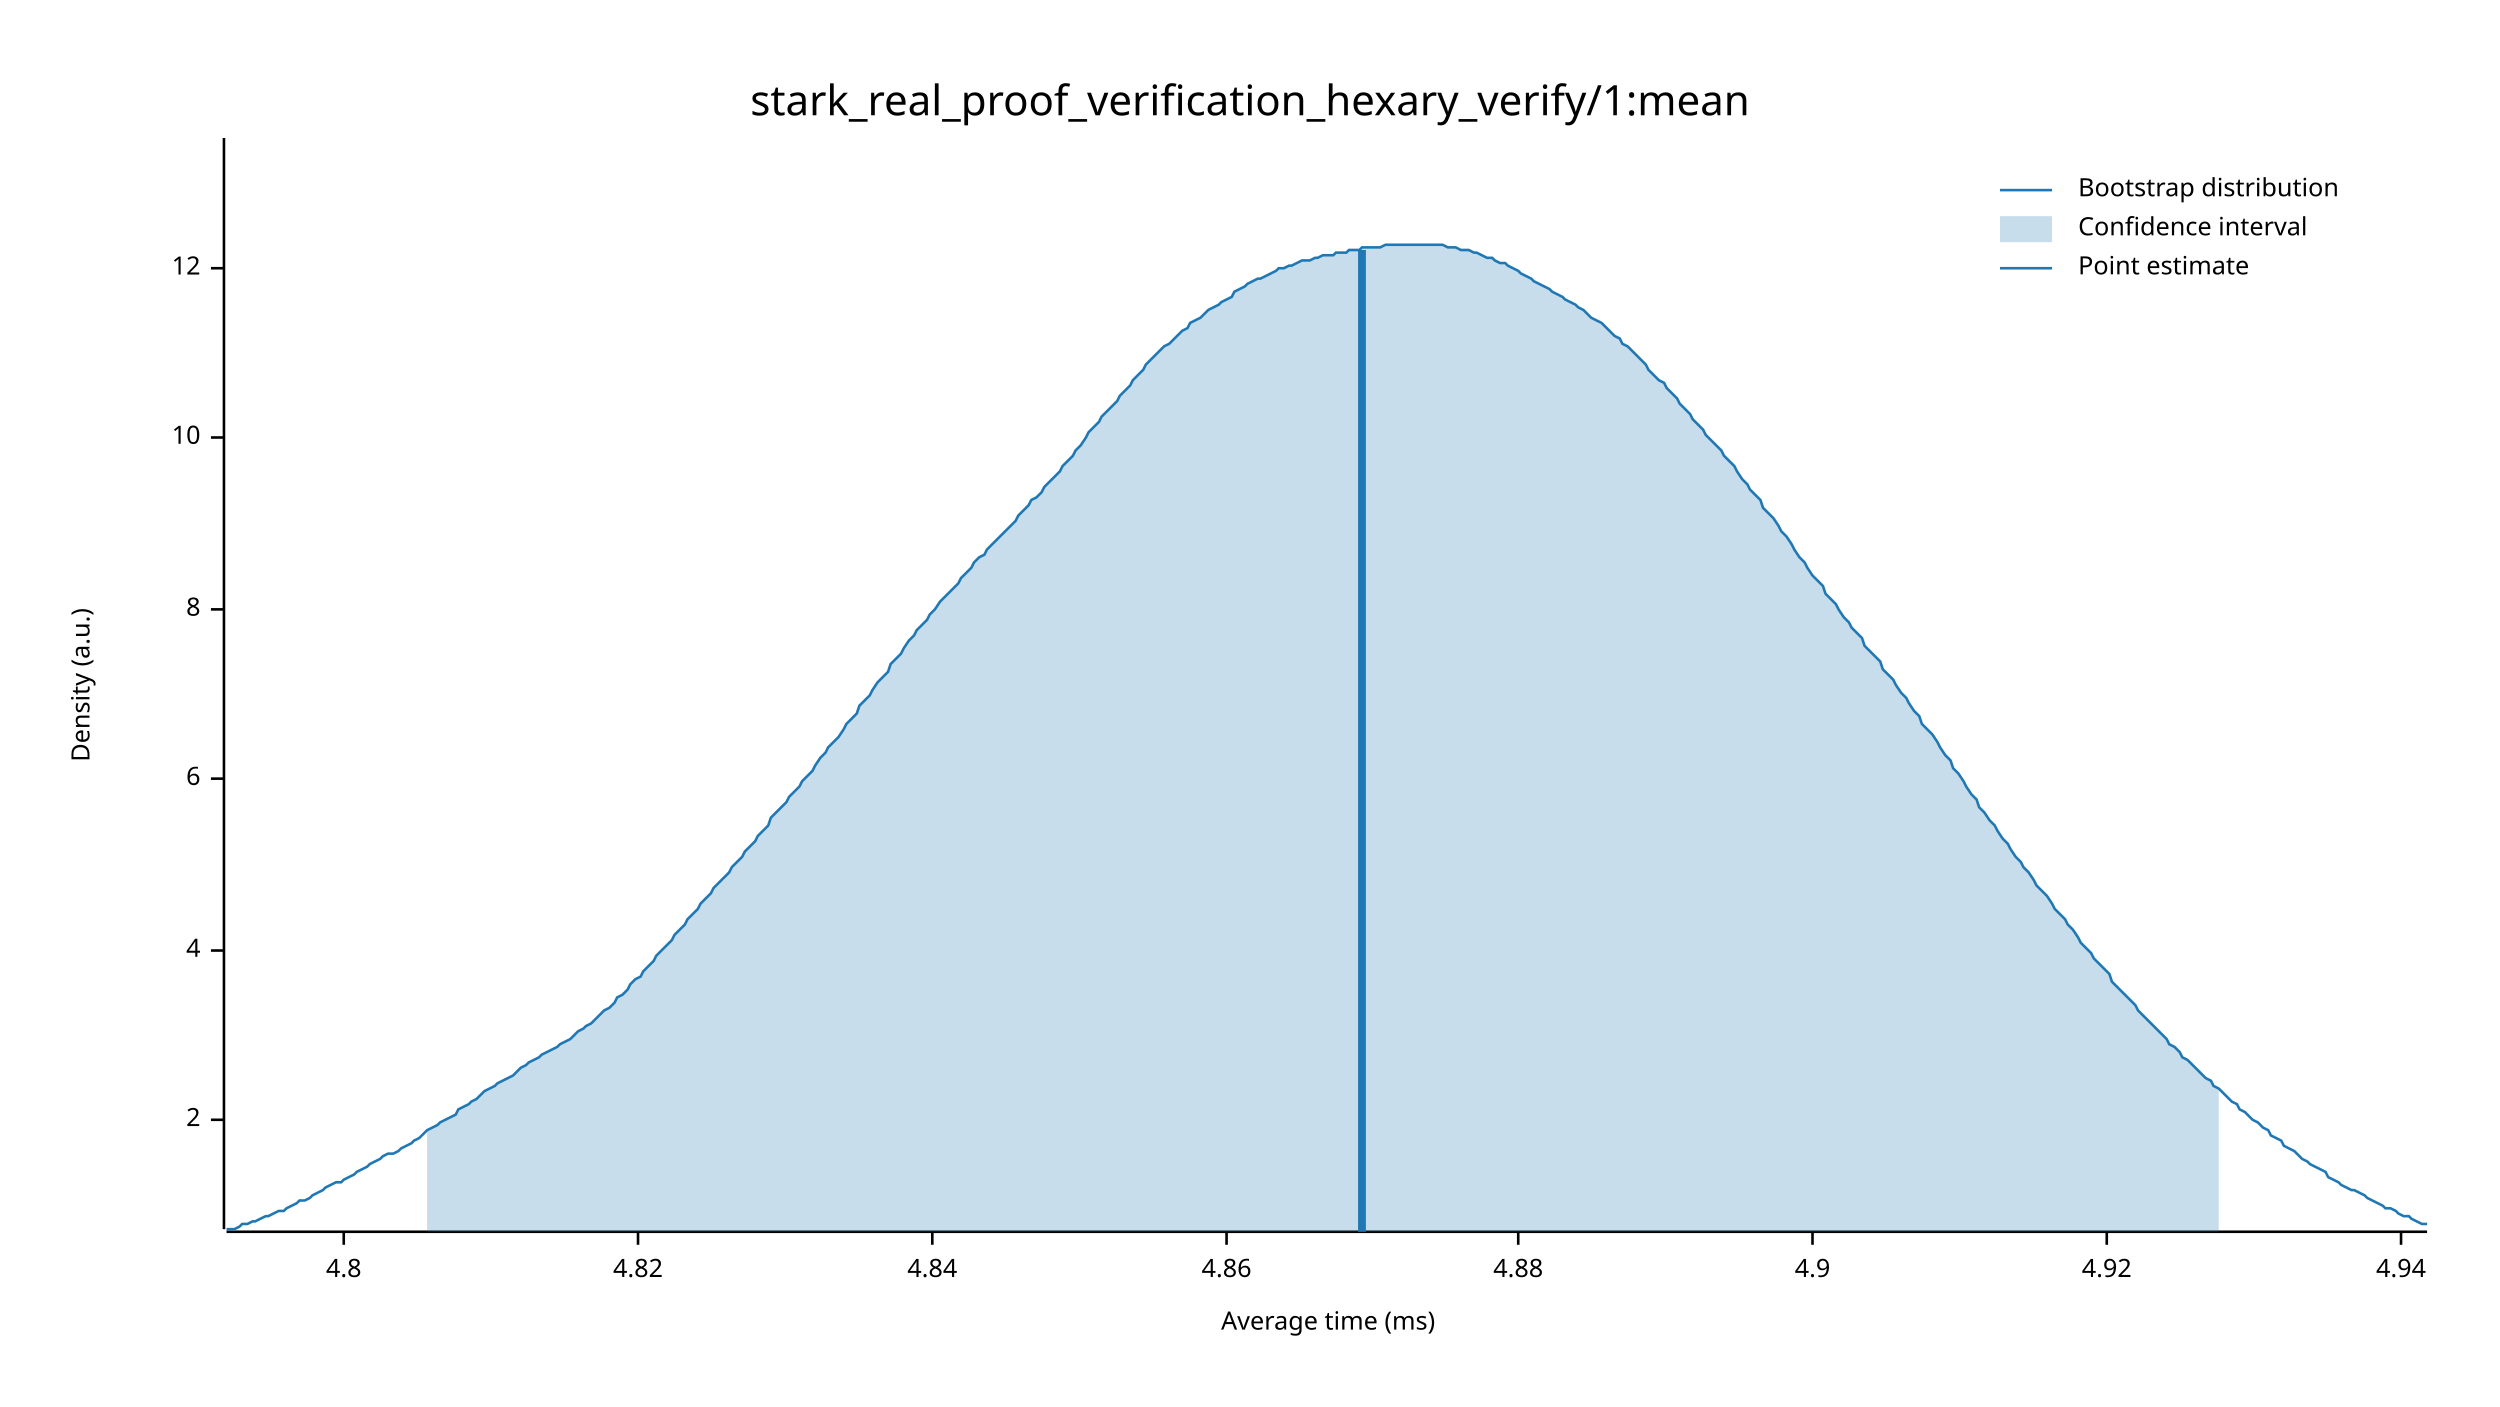
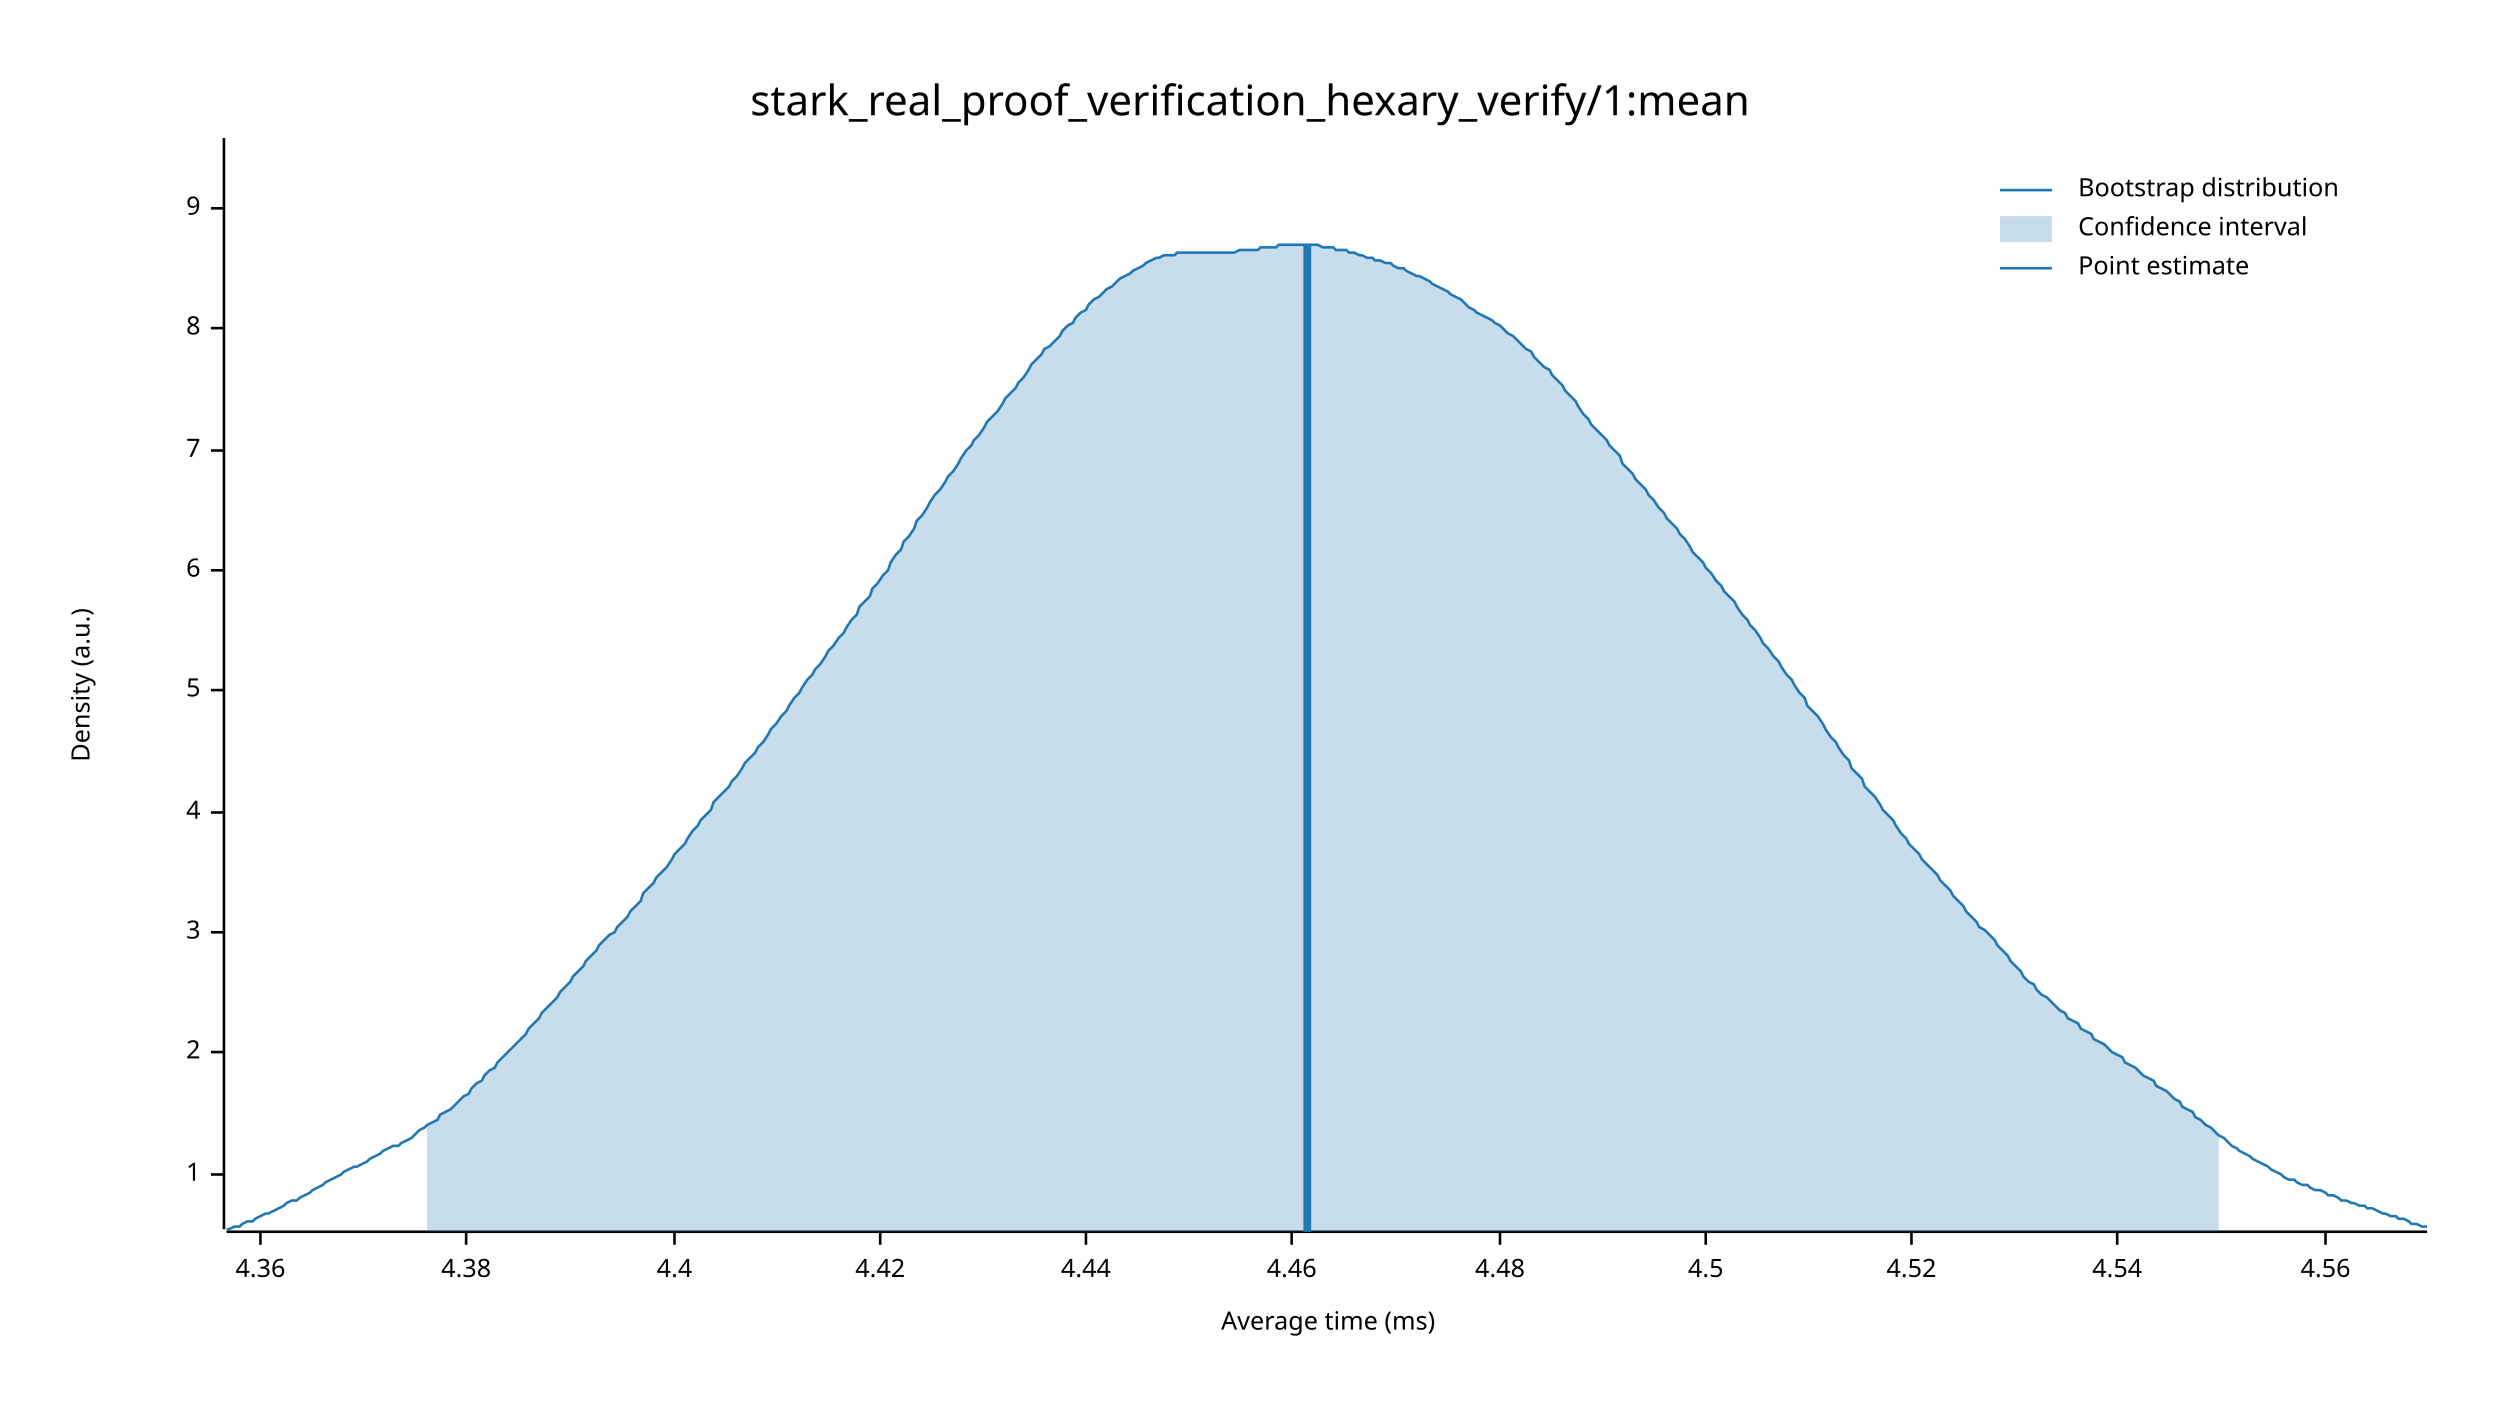
<svg xmlns="http://www.w3.org/2000/svg" width="960" height="540" viewBox="0 0 960 540">
  <text x="480" y="32" dy="0.76em" text-anchor="middle" font-family="sans-serif" font-size="16.129" opacity="1" fill="#000000">
stark_real_proof_verification_hexary_verify/1:mean
</text>
  <text x="27" y="263" dy="0.76em" text-anchor="middle" font-family="sans-serif" font-size="9.677" opacity="1" fill="#000000" transform="rotate(270, 27, 263)">
Density (a.u.)
</text>
  <text x="510" y="513" dy="-0.5ex" text-anchor="middle" font-family="sans-serif" font-size="9.677" opacity="1" fill="#000000">
Average time (ms)
</text>
  <polyline fill="none" opacity="1" stroke="#000000" stroke-width="1" points="86,53 86,472 " />
-   <text x="77" y="430" dy="0.5ex" text-anchor="end" font-family="sans-serif" font-size="9.677" opacity="1" fill="#000000">
+   <text x="77" y="451" dy="0.5ex" text-anchor="end" font-family="sans-serif" font-size="9.677" opacity="1" fill="#000000">
+ 1
+ </text>
+   <polyline fill="none" opacity="1" stroke="#000000" stroke-width="1" points="81,451 86,451 " />
+   <text x="77" y="404" dy="0.5ex" text-anchor="end" font-family="sans-serif" font-size="9.677" opacity="1" fill="#000000">
2
</text>
-   <polyline fill="none" opacity="1" stroke="#000000" stroke-width="1" points="81,430 86,430 " />
-   <text x="77" y="365" dy="0.5ex" text-anchor="end" font-family="sans-serif" font-size="9.677" opacity="1" fill="#000000">
+   <polyline fill="none" opacity="1" stroke="#000000" stroke-width="1" points="81,404 86,404 " />
+   <text x="77" y="358" dy="0.5ex" text-anchor="end" font-family="sans-serif" font-size="9.677" opacity="1" fill="#000000">
+ 3
+ </text>
+   <polyline fill="none" opacity="1" stroke="#000000" stroke-width="1" points="81,358 86,358 " />
+   <text x="77" y="312" dy="0.5ex" text-anchor="end" font-family="sans-serif" font-size="9.677" opacity="1" fill="#000000">
4
</text>
-   <polyline fill="none" opacity="1" stroke="#000000" stroke-width="1" points="81,365 86,365 " />
-   <text x="77" y="299" dy="0.5ex" text-anchor="end" font-family="sans-serif" font-size="9.677" opacity="1" fill="#000000">
+   <polyline fill="none" opacity="1" stroke="#000000" stroke-width="1" points="81,312 86,312 " />
+   <text x="77" y="265" dy="0.5ex" text-anchor="end" font-family="sans-serif" font-size="9.677" opacity="1" fill="#000000">
+ 5
+ </text>
+   <polyline fill="none" opacity="1" stroke="#000000" stroke-width="1" points="81,265 86,265 " />
+   <text x="77" y="219" dy="0.5ex" text-anchor="end" font-family="sans-serif" font-size="9.677" opacity="1" fill="#000000">
6
</text>
-   <polyline fill="none" opacity="1" stroke="#000000" stroke-width="1" points="81,299 86,299 " />
-   <text x="77" y="234" dy="0.5ex" text-anchor="end" font-family="sans-serif" font-size="9.677" opacity="1" fill="#000000">
+   <polyline fill="none" opacity="1" stroke="#000000" stroke-width="1" points="81,219 86,219 " />
+   <text x="77" y="173" dy="0.5ex" text-anchor="end" font-family="sans-serif" font-size="9.677" opacity="1" fill="#000000">
+ 7
+ </text>
+   <polyline fill="none" opacity="1" stroke="#000000" stroke-width="1" points="81,173 86,173 " />
+   <text x="77" y="126" dy="0.5ex" text-anchor="end" font-family="sans-serif" font-size="9.677" opacity="1" fill="#000000">
8
</text>
-   <polyline fill="none" opacity="1" stroke="#000000" stroke-width="1" points="81,234 86,234 " />
-   <text x="77" y="168" dy="0.5ex" text-anchor="end" font-family="sans-serif" font-size="9.677" opacity="1" fill="#000000">
- 10
+   <polyline fill="none" opacity="1" stroke="#000000" stroke-width="1" points="81,126 86,126 " />
+   <text x="77" y="80" dy="0.5ex" text-anchor="end" font-family="sans-serif" font-size="9.677" opacity="1" fill="#000000">
+ 9
</text>
-   <polyline fill="none" opacity="1" stroke="#000000" stroke-width="1" points="81,168 86,168 " />
-   <text x="77" y="103" dy="0.5ex" text-anchor="end" font-family="sans-serif" font-size="9.677" opacity="1" fill="#000000">
- 12
+   <polyline fill="none" opacity="1" stroke="#000000" stroke-width="1" points="81,80 86,80 " />
+   <polyline fill="none" opacity="1" stroke="#000000" stroke-width="1" points="87,473 932,473 " />
+   <text x="100" y="483" dy="0.76em" text-anchor="middle" font-family="sans-serif" font-size="9.677" opacity="1" fill="#000000">
+ 4.36
</text>
-   <polyline fill="none" opacity="1" stroke="#000000" stroke-width="1" points="81,103 86,103 " />
-   <polyline fill="none" opacity="1" stroke="#000000" stroke-width="1" points="87,473 932,473 " />
-   <text x="132" y="483" dy="0.76em" text-anchor="middle" font-family="sans-serif" font-size="9.677" opacity="1" fill="#000000">
- 4.8
+   <polyline fill="none" opacity="1" stroke="#000000" stroke-width="1" points="100,473 100,478 " />
+   <text x="179" y="483" dy="0.76em" text-anchor="middle" font-family="sans-serif" font-size="9.677" opacity="1" fill="#000000">
+ 4.38
</text>
-   <polyline fill="none" opacity="1" stroke="#000000" stroke-width="1" points="132,473 132,478 " />
-   <text x="245" y="483" dy="0.76em" text-anchor="middle" font-family="sans-serif" font-size="9.677" opacity="1" fill="#000000">
- 4.82
+   <polyline fill="none" opacity="1" stroke="#000000" stroke-width="1" points="179,473 179,478 " />
+   <text x="259" y="483" dy="0.76em" text-anchor="middle" font-family="sans-serif" font-size="9.677" opacity="1" fill="#000000">
+ 4.4
</text>
-   <polyline fill="none" opacity="1" stroke="#000000" stroke-width="1" points="245,473 245,478 " />
-   <text x="358" y="483" dy="0.76em" text-anchor="middle" font-family="sans-serif" font-size="9.677" opacity="1" fill="#000000">
- 4.84
+   <polyline fill="none" opacity="1" stroke="#000000" stroke-width="1" points="259,473 259,478 " />
+   <text x="338" y="483" dy="0.76em" text-anchor="middle" font-family="sans-serif" font-size="9.677" opacity="1" fill="#000000">
+ 4.42
</text>
-   <polyline fill="none" opacity="1" stroke="#000000" stroke-width="1" points="358,473 358,478 " />
-   <text x="471" y="483" dy="0.76em" text-anchor="middle" font-family="sans-serif" font-size="9.677" opacity="1" fill="#000000">
- 4.86
+   <polyline fill="none" opacity="1" stroke="#000000" stroke-width="1" points="338,473 338,478 " />
+   <text x="417" y="483" dy="0.76em" text-anchor="middle" font-family="sans-serif" font-size="9.677" opacity="1" fill="#000000">
+ 4.44
</text>
-   <polyline fill="none" opacity="1" stroke="#000000" stroke-width="1" points="471,473 471,478 " />
-   <text x="583" y="483" dy="0.76em" text-anchor="middle" font-family="sans-serif" font-size="9.677" opacity="1" fill="#000000">
- 4.88
+   <polyline fill="none" opacity="1" stroke="#000000" stroke-width="1" points="417,473 417,478 " />
+   <text x="496" y="483" dy="0.76em" text-anchor="middle" font-family="sans-serif" font-size="9.677" opacity="1" fill="#000000">
+ 4.46
</text>
-   <polyline fill="none" opacity="1" stroke="#000000" stroke-width="1" points="583,473 583,478 " />
-   <text x="696" y="483" dy="0.76em" text-anchor="middle" font-family="sans-serif" font-size="9.677" opacity="1" fill="#000000">
- 4.9
+   <polyline fill="none" opacity="1" stroke="#000000" stroke-width="1" points="496,473 496,478 " />
+   <text x="576" y="483" dy="0.76em" text-anchor="middle" font-family="sans-serif" font-size="9.677" opacity="1" fill="#000000">
+ 4.48
</text>
-   <polyline fill="none" opacity="1" stroke="#000000" stroke-width="1" points="696,473 696,478 " />
-   <text x="809" y="483" dy="0.76em" text-anchor="middle" font-family="sans-serif" font-size="9.677" opacity="1" fill="#000000">
- 4.92
+   <polyline fill="none" opacity="1" stroke="#000000" stroke-width="1" points="576,473 576,478 " />
+   <text x="655" y="483" dy="0.76em" text-anchor="middle" font-family="sans-serif" font-size="9.677" opacity="1" fill="#000000">
+ 4.5
</text>
-   <polyline fill="none" opacity="1" stroke="#000000" stroke-width="1" points="809,473 809,478 " />
-   <text x="922" y="483" dy="0.76em" text-anchor="middle" font-family="sans-serif" font-size="9.677" opacity="1" fill="#000000">
- 4.94
+   <polyline fill="none" opacity="1" stroke="#000000" stroke-width="1" points="655,473 655,478 " />
+   <text x="734" y="483" dy="0.76em" text-anchor="middle" font-family="sans-serif" font-size="9.677" opacity="1" fill="#000000">
+ 4.52
</text>
-   <polyline fill="none" opacity="1" stroke="#000000" stroke-width="1" points="922,473 922,478 " />
-   <polyline fill="none" opacity="1" stroke="#1F78B4" stroke-width="1" points="87,472 88,472 90,472 92,471 93,470 95,470 97,469 98,469 100,468 102,467 103,467 105,466 107,465 109,465 110,464 112,463 114,462 115,461 117,461 119,460 120,459 122,458 124,457 125,456 127,455 129,454 131,454 132,453 134,452 136,451 137,450 139,449 141,448 142,447 144,446 146,445 147,444 149,443 151,443 153,442 154,441 156,440 158,439 159,438 161,437 163,435 164,434 166,433 168,432 169,431 171,430 173,429 175,428 176,426 178,425 180,424 181,423 183,422 185,420 186,419 188,418 190,417 191,416 193,415 195,414 197,413 198,412 200,410 202,409 203,408 205,407 207,406 208,405 210,404 212,403 214,402 215,401 217,400 219,399 220,398 222,396 224,395 225,394 227,393 229,391 230,390 232,388 234,387 236,385 237,383 239,382 241,380 242,378 244,376 246,375 247,373 249,371 251,369 252,367 254,365 256,363 258,361 259,359 261,357 263,355 264,353 266,351 268,349 269,347 271,345 273,343 274,341 276,339 278,337 280,335 281,333 283,331 285,329 286,327 288,325 290,323 291,321 293,319 295,317 296,314 298,312 300,310 302,308 303,306 305,304 307,302 308,300 310,298 312,296 313,294 315,291 317,289 318,287 320,285 322,283 324,280 325,278 327,276 329,274 330,271 332,269 334,267 335,265 337,262 339,260 341,258 342,255 344,253 346,251 347,249 349,246 351,244 352,242 354,240 356,238 357,236 359,234 361,231 363,229 364,228 366,226 368,224 369,222 371,220 373,218 374,216 376,214 378,213 379,211 381,209 383,207 385,205 386,204 388,202 390,200 391,198 393,196 395,194 396,192 398,191 400,189 401,187 403,185 405,183 407,181 408,179 410,177 412,175 413,173 415,171 417,168 418,166 420,164 422,162 423,160 425,158 427,156 429,154 430,152 432,150 434,148 435,146 437,144 439,142 440,140 442,138 444,136 445,135 447,133 449,132 451,130 452,129 454,127 456,126 457,124 459,123 461,122 462,121 464,119 466,118 468,117 469,116 471,115 473,114 474,112 476,111 478,110 479,109 481,108 483,107 484,107 486,106 488,105 490,104 491,103 493,103 495,102 496,102 498,101 500,100 501,100 503,100 505,99 506,99 508,98 510,98 512,98 513,97 515,97 517,97 518,96 520,96 522,96 523,95 525,95 527,95 528,95 530,95 532,94 534,94 535,94 537,94 539,94 540,94 542,94 544,94 545,94 547,94 549,94 550,94 552,94 554,94 556,95 557,95 559,95 561,96 562,96 564,96 566,97 567,97 569,98 571,99 573,99 574,100 576,101 578,101 579,102 581,103 583,104 584,105 586,106 588,107 589,108 591,109 593,110 595,111 596,112 598,113 600,114 601,115 603,116 605,117 606,118 608,119 610,121 611,122 613,123 615,124 617,126 618,127 620,129 622,130 623,132 625,133 627,135 628,136 630,138 632,140 633,142 635,144 637,146 639,147 640,149 642,151 644,153 645,155 647,157 649,159 650,161 652,163 654,165 655,167 657,169 659,171 661,173 662,175 664,177 666,179 667,181 669,184 671,186 672,188 674,190 676,192 677,195 679,197 681,199 683,202 684,204 686,206 688,209 689,211 691,214 693,216 694,218 696,221 698,223 700,225 701,228 703,230 705,232 706,234 708,237 710,239 711,241 713,243 715,245 716,248 718,250 720,252 722,254 723,257 725,259 727,261 728,263 730,266 732,268 733,270 735,273 737,275 738,278 740,280 742,282 744,285 745,287 747,290 749,292 750,295 752,297 754,300 755,302 757,305 759,307 760,310 762,312 764,315 766,317 767,319 769,322 771,324 772,326 774,329 776,331 777,333 779,335 781,338 782,340 784,342 786,344 788,347 789,349 791,351 793,353 794,355 796,357 798,360 799,362 801,364 803,366 804,368 806,370 808,372 810,374 811,377 813,379 815,381 816,382 818,384 820,386 821,388 823,390 825,392 827,394 828,395 830,397 832,399 833,401 835,402 837,404 838,406 840,407 842,409 843,410 845,412 847,414 849,415 850,417 852,418 854,420 855,421 857,423 859,424 860,426 862,427 864,429 865,430 867,431 869,433 871,434 872,436 874,437 876,438 877,440 879,441 881,442 882,443 884,445 886,446 887,447 889,448 891,449 893,450 894,452 896,453 898,454 899,455 901,456 903,457 904,457 906,458 908,459 909,460 911,461 913,462 915,463 916,464 918,464 920,465 921,466 923,467 925,467 926,468 928,469 930,470 932,470 " />
-   <polygon opacity="0.25" fill="#1F78B4" points="164,434 166,433 168,432 169,431 171,430 173,429 175,428 176,426 178,425 180,424 181,423 183,422 185,420 186,419 188,418 190,417 191,416 193,415 195,414 197,413 198,412 200,410 202,409 203,408 205,407 207,406 208,405 210,404 212,403 214,402 215,401 217,400 219,399 220,398 222,396 224,395 225,394 227,393 229,391 230,390 232,388 234,387 236,385 237,383 239,382 241,380 242,378 244,376 246,375 247,373 249,371 251,369 252,367 254,365 256,363 258,361 259,359 261,357 263,355 264,353 266,351 268,349 269,347 271,345 273,343 274,341 276,339 278,337 280,335 281,333 283,331 285,329 286,327 288,325 290,323 291,321 293,319 295,317 296,314 298,312 300,310 302,308 303,306 305,304 307,302 308,300 310,298 312,296 313,294 315,291 317,289 318,287 320,285 322,283 324,280 325,278 327,276 329,274 330,271 332,269 334,267 335,265 337,262 339,260 341,258 342,255 344,253 346,251 347,249 349,246 351,244 352,242 354,240 356,238 357,236 359,234 361,231 363,229 364,228 366,226 368,224 369,222 371,220 373,218 374,216 376,214 378,213 379,211 381,209 383,207 385,205 386,204 388,202 390,200 391,198 393,196 395,194 396,192 398,191 400,189 401,187 403,185 405,183 407,181 408,179 410,177 412,175 413,173 415,171 417,168 418,166 420,164 422,162 423,160 425,158 427,156 429,154 430,152 432,150 434,148 435,146 437,144 439,142 440,140 442,138 444,136 445,135 447,133 449,132 451,130 452,129 454,127 456,126 457,124 459,123 461,122 462,121 464,119 466,118 468,117 469,116 471,115 473,114 474,112 476,111 478,110 479,109 481,108 483,107 484,107 486,106 488,105 490,104 491,103 493,103 495,102 496,102 498,101 500,100 501,100 503,100 505,99 506,99 508,98 510,98 512,98 513,97 515,97 517,97 518,96 520,96 522,96 523,95 525,95 527,95 528,95 530,95 532,94 534,94 535,94 537,94 539,94 540,94 542,94 544,94 545,94 547,94 549,94 550,94 552,94 554,94 556,95 557,95 559,95 561,96 562,96 564,96 566,97 567,97 569,98 571,99 573,99 574,100 576,101 578,101 579,102 581,103 583,104 584,105 586,106 588,107 589,108 591,109 593,110 595,111 596,112 598,113 600,114 601,115 603,116 605,117 606,118 608,119 610,121 611,122 613,123 615,124 617,126 618,127 620,129 622,130 623,132 625,133 627,135 628,136 630,138 632,140 633,142 635,144 637,146 639,147 640,149 642,151 644,153 645,155 647,157 649,159 650,161 652,163 654,165 655,167 657,169 659,171 661,173 662,175 664,177 666,179 667,181 669,184 671,186 672,188 674,190 676,192 677,195 679,197 681,199 683,202 684,204 686,206 688,209 689,211 691,214 693,216 694,218 696,221 698,223 700,225 701,228 703,230 705,232 706,234 708,237 710,239 711,241 713,243 715,245 716,248 718,250 720,252 722,254 723,257 725,259 727,261 728,263 730,266 732,268 733,270 735,273 737,275 738,278 740,280 742,282 744,285 745,287 747,290 749,292 750,295 752,297 754,300 755,302 757,305 759,307 760,310 762,312 764,315 766,317 767,319 769,322 771,324 772,326 774,329 776,331 777,333 779,335 781,338 782,340 784,342 786,344 788,347 789,349 791,351 793,353 794,355 796,357 798,360 799,362 801,364 803,366 804,368 806,370 808,372 810,374 811,377 813,379 815,381 816,382 818,384 820,386 821,388 823,390 825,392 827,394 828,395 830,397 832,399 833,401 835,402 837,404 838,406 840,407 842,409 843,410 845,412 847,414 849,415 850,417 852,418 852,473 164,473 " />
-   <polyline fill="none" opacity="1" stroke="#1F78B4" stroke-width="3" points="523,473 523,96 " />
+   <polyline fill="none" opacity="1" stroke="#000000" stroke-width="1" points="734,473 734,478 " />
+   <text x="813" y="483" dy="0.76em" text-anchor="middle" font-family="sans-serif" font-size="9.677" opacity="1" fill="#000000">
+ 4.54
+ </text>
+   <polyline fill="none" opacity="1" stroke="#000000" stroke-width="1" points="813,473 813,478 " />
+   <text x="893" y="483" dy="0.76em" text-anchor="middle" font-family="sans-serif" font-size="9.677" opacity="1" fill="#000000">
+ 4.56
+ </text>
+   <polyline fill="none" opacity="1" stroke="#000000" stroke-width="1" points="893,473 893,478 " />
+   <polyline fill="none" opacity="1" stroke="#1F78B4" stroke-width="1" points="87,472 88,472 90,471 92,471 93,470 95,469 97,469 98,468 100,467 102,466 103,466 105,465 107,464 109,463 110,462 112,461 114,461 115,460 117,459 119,458 120,457 122,456 124,455 125,454 127,453 129,452 131,451 132,450 134,449 136,448 137,448 139,447 141,446 142,445 144,444 146,443 147,442 149,441 151,440 153,440 154,439 156,438 158,437 159,436 161,434 163,433 164,432 166,431 168,430 169,428 171,427 173,426 175,424 176,423 178,421 180,420 181,418 183,416 185,415 186,413 188,411 190,410 191,408 193,406 195,404 197,402 198,401 200,399 202,397 203,395 205,393 207,391 208,389 210,387 212,385 214,383 215,381 217,379 219,377 220,375 222,373 224,371 225,369 227,367 229,365 230,363 232,361 234,359 236,358 237,356 239,354 241,352 242,350 244,348 246,346 247,343 249,341 251,339 252,337 254,335 256,333 258,330 259,328 261,326 263,324 264,322 266,319 268,317 269,315 271,313 273,311 274,308 276,306 278,304 280,302 281,300 283,298 285,295 286,293 288,291 290,289 291,287 293,285 295,282 296,280 298,278 300,275 302,273 303,271 305,268 307,266 308,264 310,261 312,259 313,257 315,255 317,252 318,250 320,248 322,245 324,243 325,241 327,238 329,236 330,233 332,231 334,229 335,226 337,224 339,221 341,219 342,216 344,213 346,211 347,208 349,206 351,203 352,200 354,198 356,195 357,193 359,190 361,188 363,185 364,183 366,181 368,178 369,176 371,173 373,171 374,169 376,167 378,164 379,162 381,160 383,158 385,155 386,153 388,151 390,149 391,147 393,145 395,142 396,140 398,138 400,136 401,134 403,133 405,131 407,129 408,127 410,125 412,124 413,122 415,120 417,119 418,117 420,115 422,114 423,113 425,111 427,110 429,108 430,107 432,106 434,105 435,104 437,103 439,102 440,101 442,100 444,99 445,99 447,98 449,98 451,98 452,97 454,97 456,97 457,97 459,97 461,97 462,97 464,97 466,97 468,97 469,97 471,97 473,97 474,97 476,96 478,96 479,96 481,96 483,96 484,95 486,95 488,95 490,95 491,94 493,94 495,94 496,94 498,94 500,94 501,94 503,94 505,94 506,94 508,95 510,95 512,95 513,96 515,96 517,96 518,97 520,97 522,98 523,98 525,99 527,99 528,100 530,100 532,101 534,101 535,102 537,103 539,103 540,104 542,105 544,106 545,106 547,107 549,108 550,109 552,110 554,111 556,112 557,113 559,114 561,115 562,116 564,118 566,119 567,120 569,121 571,122 573,123 574,124 576,125 578,127 579,128 581,129 583,131 584,132 586,134 588,135 589,137 591,139 593,141 595,142 596,144 598,146 600,148 601,150 603,152 605,154 606,156 608,159 610,161 611,163 613,165 615,167 617,169 618,171 620,173 622,175 623,178 625,180 627,182 628,184 630,186 632,188 633,190 635,192 637,195 639,197 640,199 642,201 644,203 645,205 647,207 649,210 650,212 652,214 654,216 655,218 657,220 659,223 661,225 662,227 664,229 666,231 667,233 669,236 671,238 672,240 674,242 676,245 677,247 679,249 681,252 683,254 684,256 686,259 688,261 689,263 691,266 693,268 694,271 696,273 698,275 700,278 701,280 703,283 705,285 706,287 708,290 710,292 711,295 713,297 715,299 716,302 718,304 720,306 722,309 723,311 725,313 727,315 728,317 730,320 732,322 733,324 735,326 737,328 738,330 740,332 742,334 744,336 745,338 747,340 749,342 750,344 752,346 754,348 755,350 757,352 759,354 760,356 762,357 764,359 766,361 767,363 769,365 771,367 772,369 774,371 776,373 777,375 779,377 781,378 782,380 784,382 786,383 788,385 789,386 791,388 793,389 794,391 796,392 798,393 799,395 801,396 803,397 804,399 806,400 808,401 810,403 811,404 813,405 815,406 816,408 818,409 820,410 821,411 823,413 825,414 827,415 828,417 830,418 832,419 833,420 835,422 837,423 838,425 840,426 842,427 843,429 845,430 847,432 849,433 850,434 852,436 854,437 855,438 857,440 859,441 860,442 862,443 864,444 865,445 867,446 869,447 871,448 872,449 874,450 876,451 877,452 879,453 881,453 882,454 884,455 886,455 887,456 889,457 891,457 893,458 894,459 896,459 898,460 899,461 901,461 903,462 904,462 906,463 908,463 909,464 911,464 913,465 915,466 916,466 918,467 920,467 921,468 923,468 925,469 926,470 928,470 930,471 932,471 " />
+   <polygon opacity="0.25" fill="#1F78B4" points="164,432 166,431 168,430 169,428 171,427 173,426 175,424 176,423 178,421 180,420 181,418 183,416 185,415 186,413 188,411 190,410 191,408 193,406 195,404 197,402 198,401 200,399 202,397 203,395 205,393 207,391 208,389 210,387 212,385 214,383 215,381 217,379 219,377 220,375 222,373 224,371 225,369 227,367 229,365 230,363 232,361 234,359 236,358 237,356 239,354 241,352 242,350 244,348 246,346 247,343 249,341 251,339 252,337 254,335 256,333 258,330 259,328 261,326 263,324 264,322 266,319 268,317 269,315 271,313 273,311 274,308 276,306 278,304 280,302 281,300 283,298 285,295 286,293 288,291 290,289 291,287 293,285 295,282 296,280 298,278 300,275 302,273 303,271 305,268 307,266 308,264 310,261 312,259 313,257 315,255 317,252 318,250 320,248 322,245 324,243 325,241 327,238 329,236 330,233 332,231 334,229 335,226 337,224 339,221 341,219 342,216 344,213 346,211 347,208 349,206 351,203 352,200 354,198 356,195 357,193 359,190 361,188 363,185 364,183 366,181 368,178 369,176 371,173 373,171 374,169 376,167 378,164 379,162 381,160 383,158 385,155 386,153 388,151 390,149 391,147 393,145 395,142 396,140 398,138 400,136 401,134 403,133 405,131 407,129 408,127 410,125 412,124 413,122 415,120 417,119 418,117 420,115 422,114 423,113 425,111 427,110 429,108 430,107 432,106 434,105 435,104 437,103 439,102 440,101 442,100 444,99 445,99 447,98 449,98 451,98 452,97 454,97 456,97 457,97 459,97 461,97 462,97 464,97 466,97 468,97 469,97 471,97 473,97 474,97 476,96 478,96 479,96 481,96 483,96 484,95 486,95 488,95 490,95 491,94 493,94 495,94 496,94 498,94 500,94 501,94 503,94 505,94 506,94 508,95 510,95 512,95 513,96 515,96 517,96 518,97 520,97 522,98 523,98 525,99 527,99 528,100 530,100 532,101 534,101 535,102 537,103 539,103 540,104 542,105 544,106 545,106 547,107 549,108 550,109 552,110 554,111 556,112 557,113 559,114 561,115 562,116 564,118 566,119 567,120 569,121 571,122 573,123 574,124 576,125 578,127 579,128 581,129 583,131 584,132 586,134 588,135 589,137 591,139 593,141 595,142 596,144 598,146 600,148 601,150 603,152 605,154 606,156 608,159 610,161 611,163 613,165 615,167 617,169 618,171 620,173 622,175 623,178 625,180 627,182 628,184 630,186 632,188 633,190 635,192 637,195 639,197 640,199 642,201 644,203 645,205 647,207 649,210 650,212 652,214 654,216 655,218 657,220 659,223 661,225 662,227 664,229 666,231 667,233 669,236 671,238 672,240 674,242 676,245 677,247 679,249 681,252 683,254 684,256 686,259 688,261 689,263 691,266 693,268 694,271 696,273 698,275 700,278 701,280 703,283 705,285 706,287 708,290 710,292 711,295 713,297 715,299 716,302 718,304 720,306 722,309 723,311 725,313 727,315 728,317 730,320 732,322 733,324 735,326 737,328 738,330 740,332 742,334 744,336 745,338 747,340 749,342 750,344 752,346 754,348 755,350 757,352 759,354 760,356 762,357 764,359 766,361 767,363 769,365 771,367 772,369 774,371 776,373 777,375 779,377 781,378 782,380 784,382 786,383 788,385 789,386 791,388 793,389 794,391 796,392 798,393 799,395 801,396 803,397 804,399 806,400 808,401 810,403 811,404 813,405 815,406 816,408 818,409 820,410 821,411 823,413 825,414 827,415 828,417 830,418 832,419 833,420 835,422 837,423 838,425 840,426 842,427 843,429 845,430 847,432 849,433 850,434 852,436 852,473 164,473 " />
+   <polyline fill="none" opacity="1" stroke="#1F78B4" stroke-width="3" points="502,473 502,94 " />
  <text x="798" y="68" dy="0.76em" text-anchor="start" font-family="sans-serif" font-size="9.677" opacity="1" fill="#000000">
Bootstrap distribution
</text>
  <text x="798" y="83" dy="0.76em" text-anchor="start" font-family="sans-serif" font-size="9.677" opacity="1" fill="#000000">
Confidence interval
</text>
  <text x="798" y="98" dy="0.76em" text-anchor="start" font-family="sans-serif" font-size="9.677" opacity="1" fill="#000000">
Point estimate
</text>
  <polyline fill="none" opacity="1" stroke="#1F78B4" stroke-width="1" points="768,73 788,73 " />
  <rect x="768" y="83" width="20" height="10" opacity="0.25" fill="#1F78B4" stroke="none" />
  <polyline fill="none" opacity="1" stroke="#1F78B4" stroke-width="1" points="768,103 788,103 " />
</svg>
